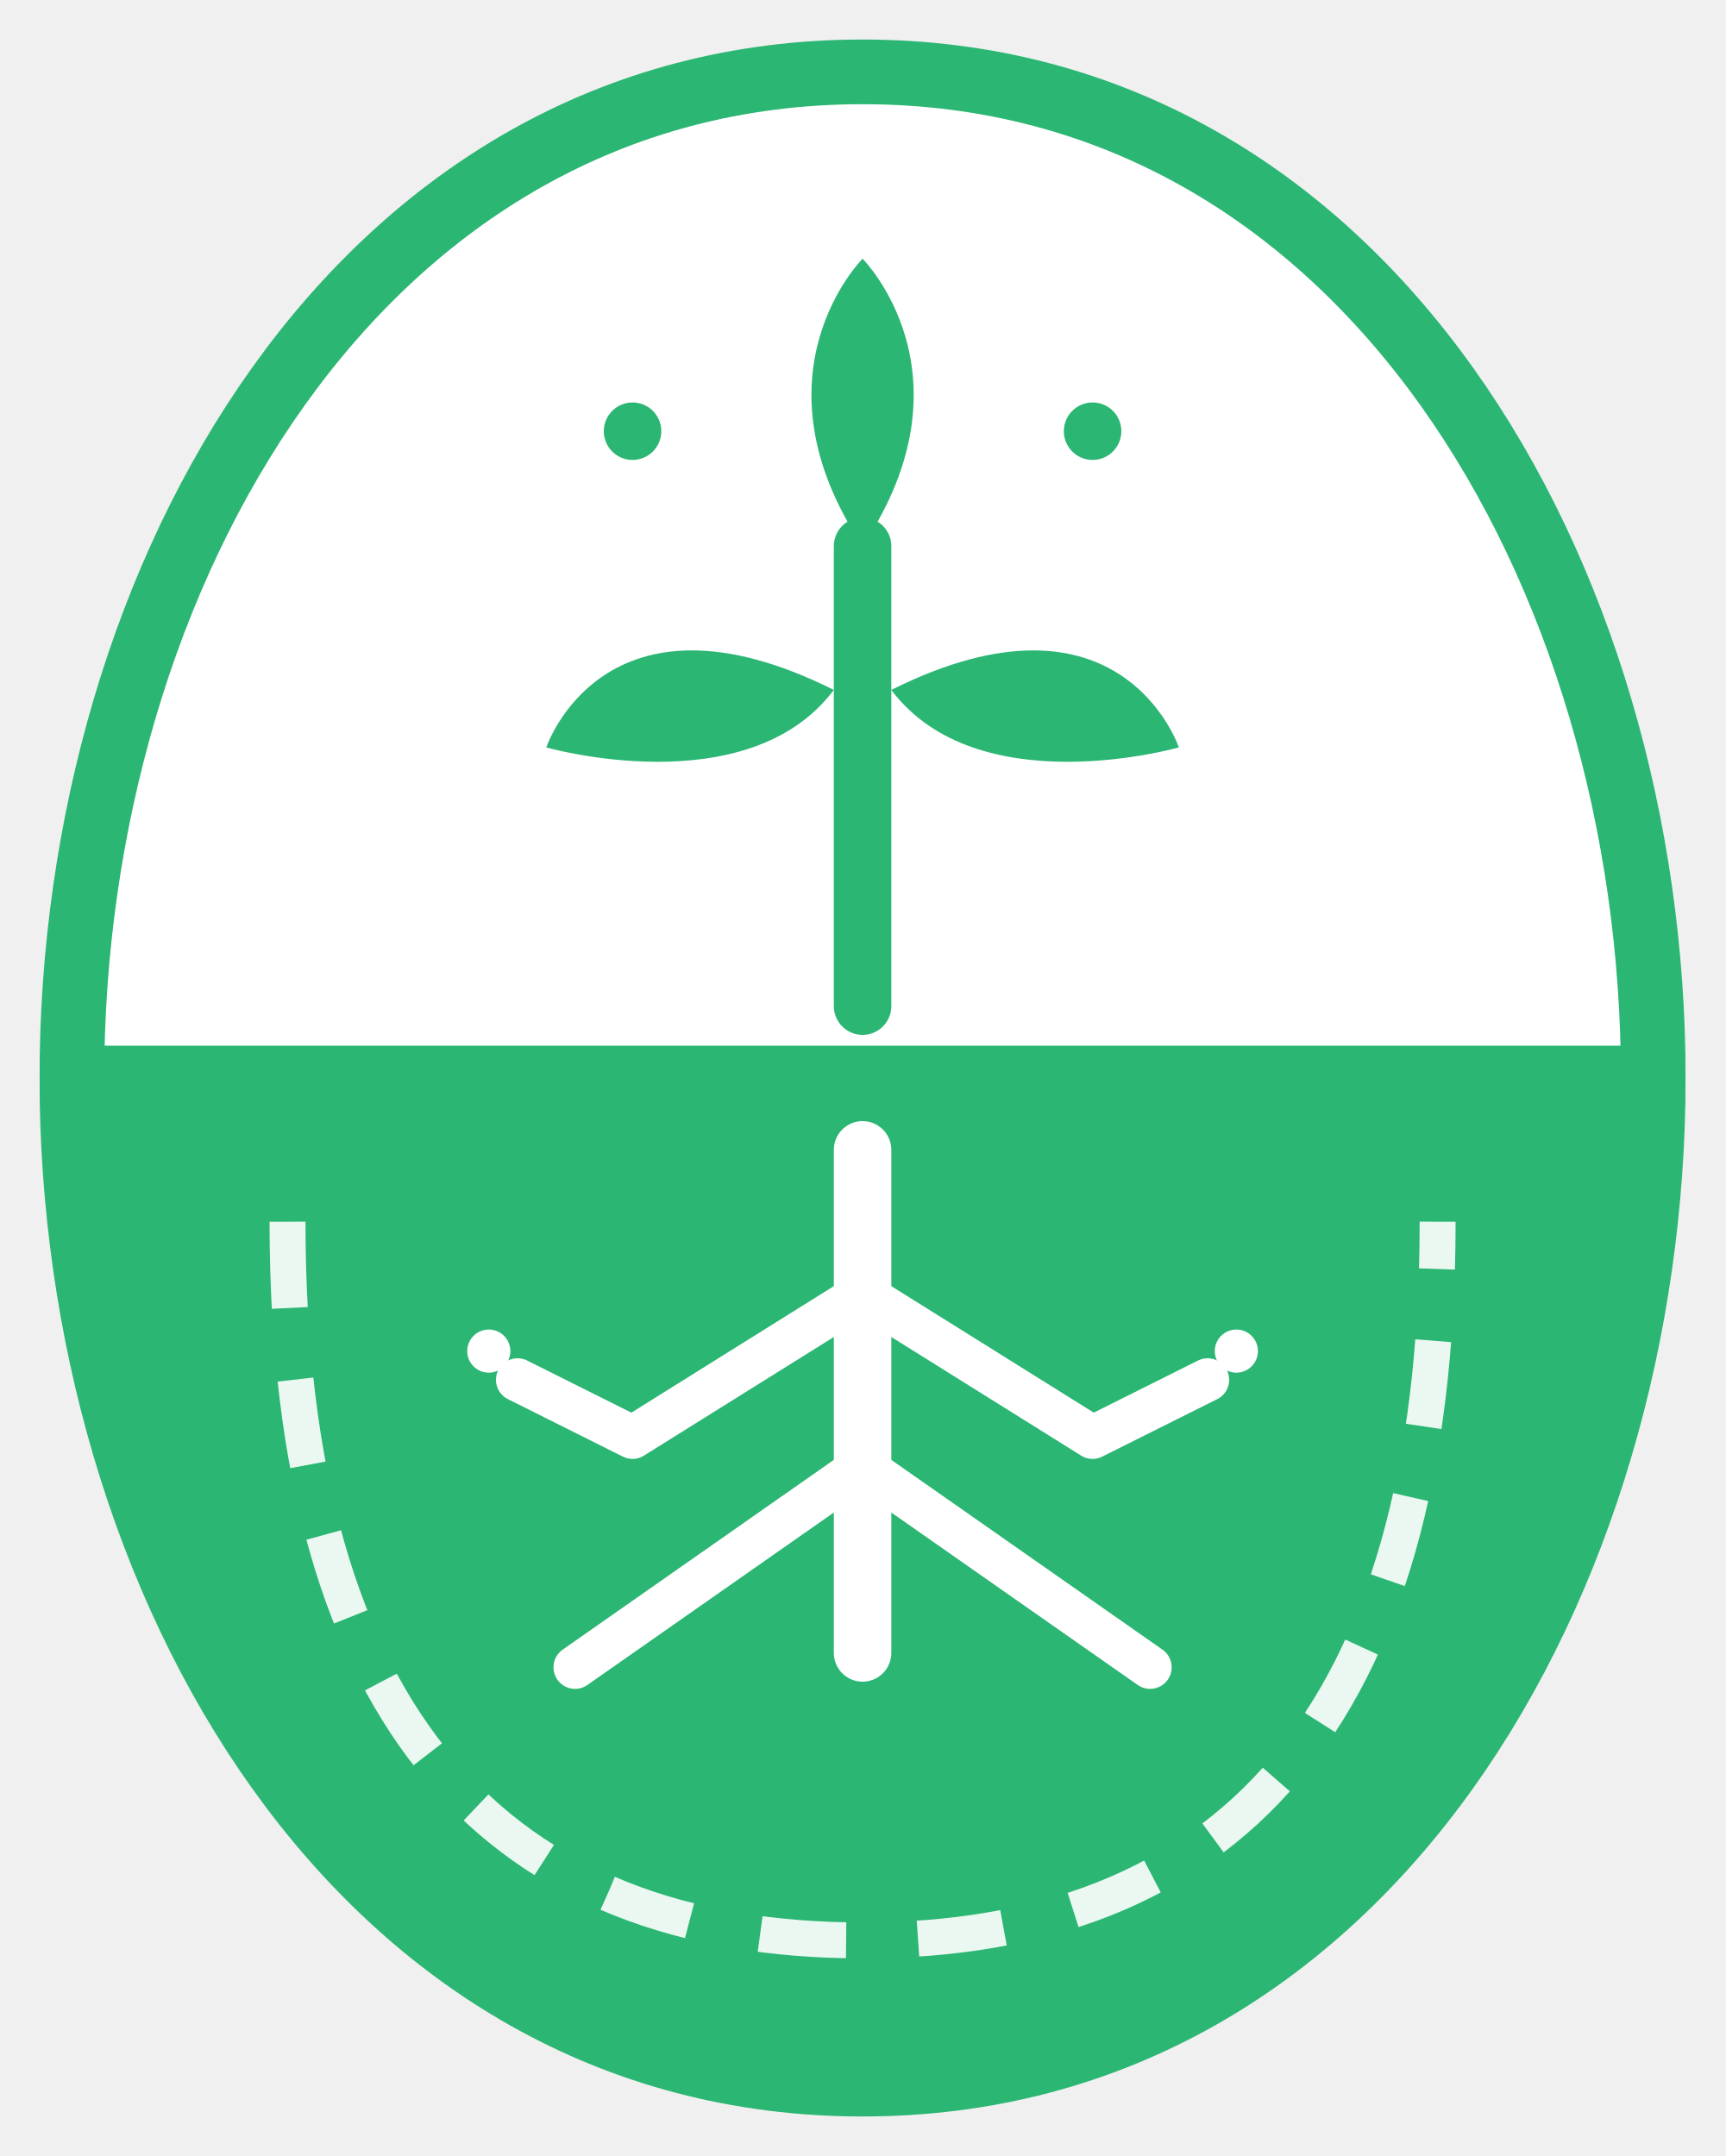
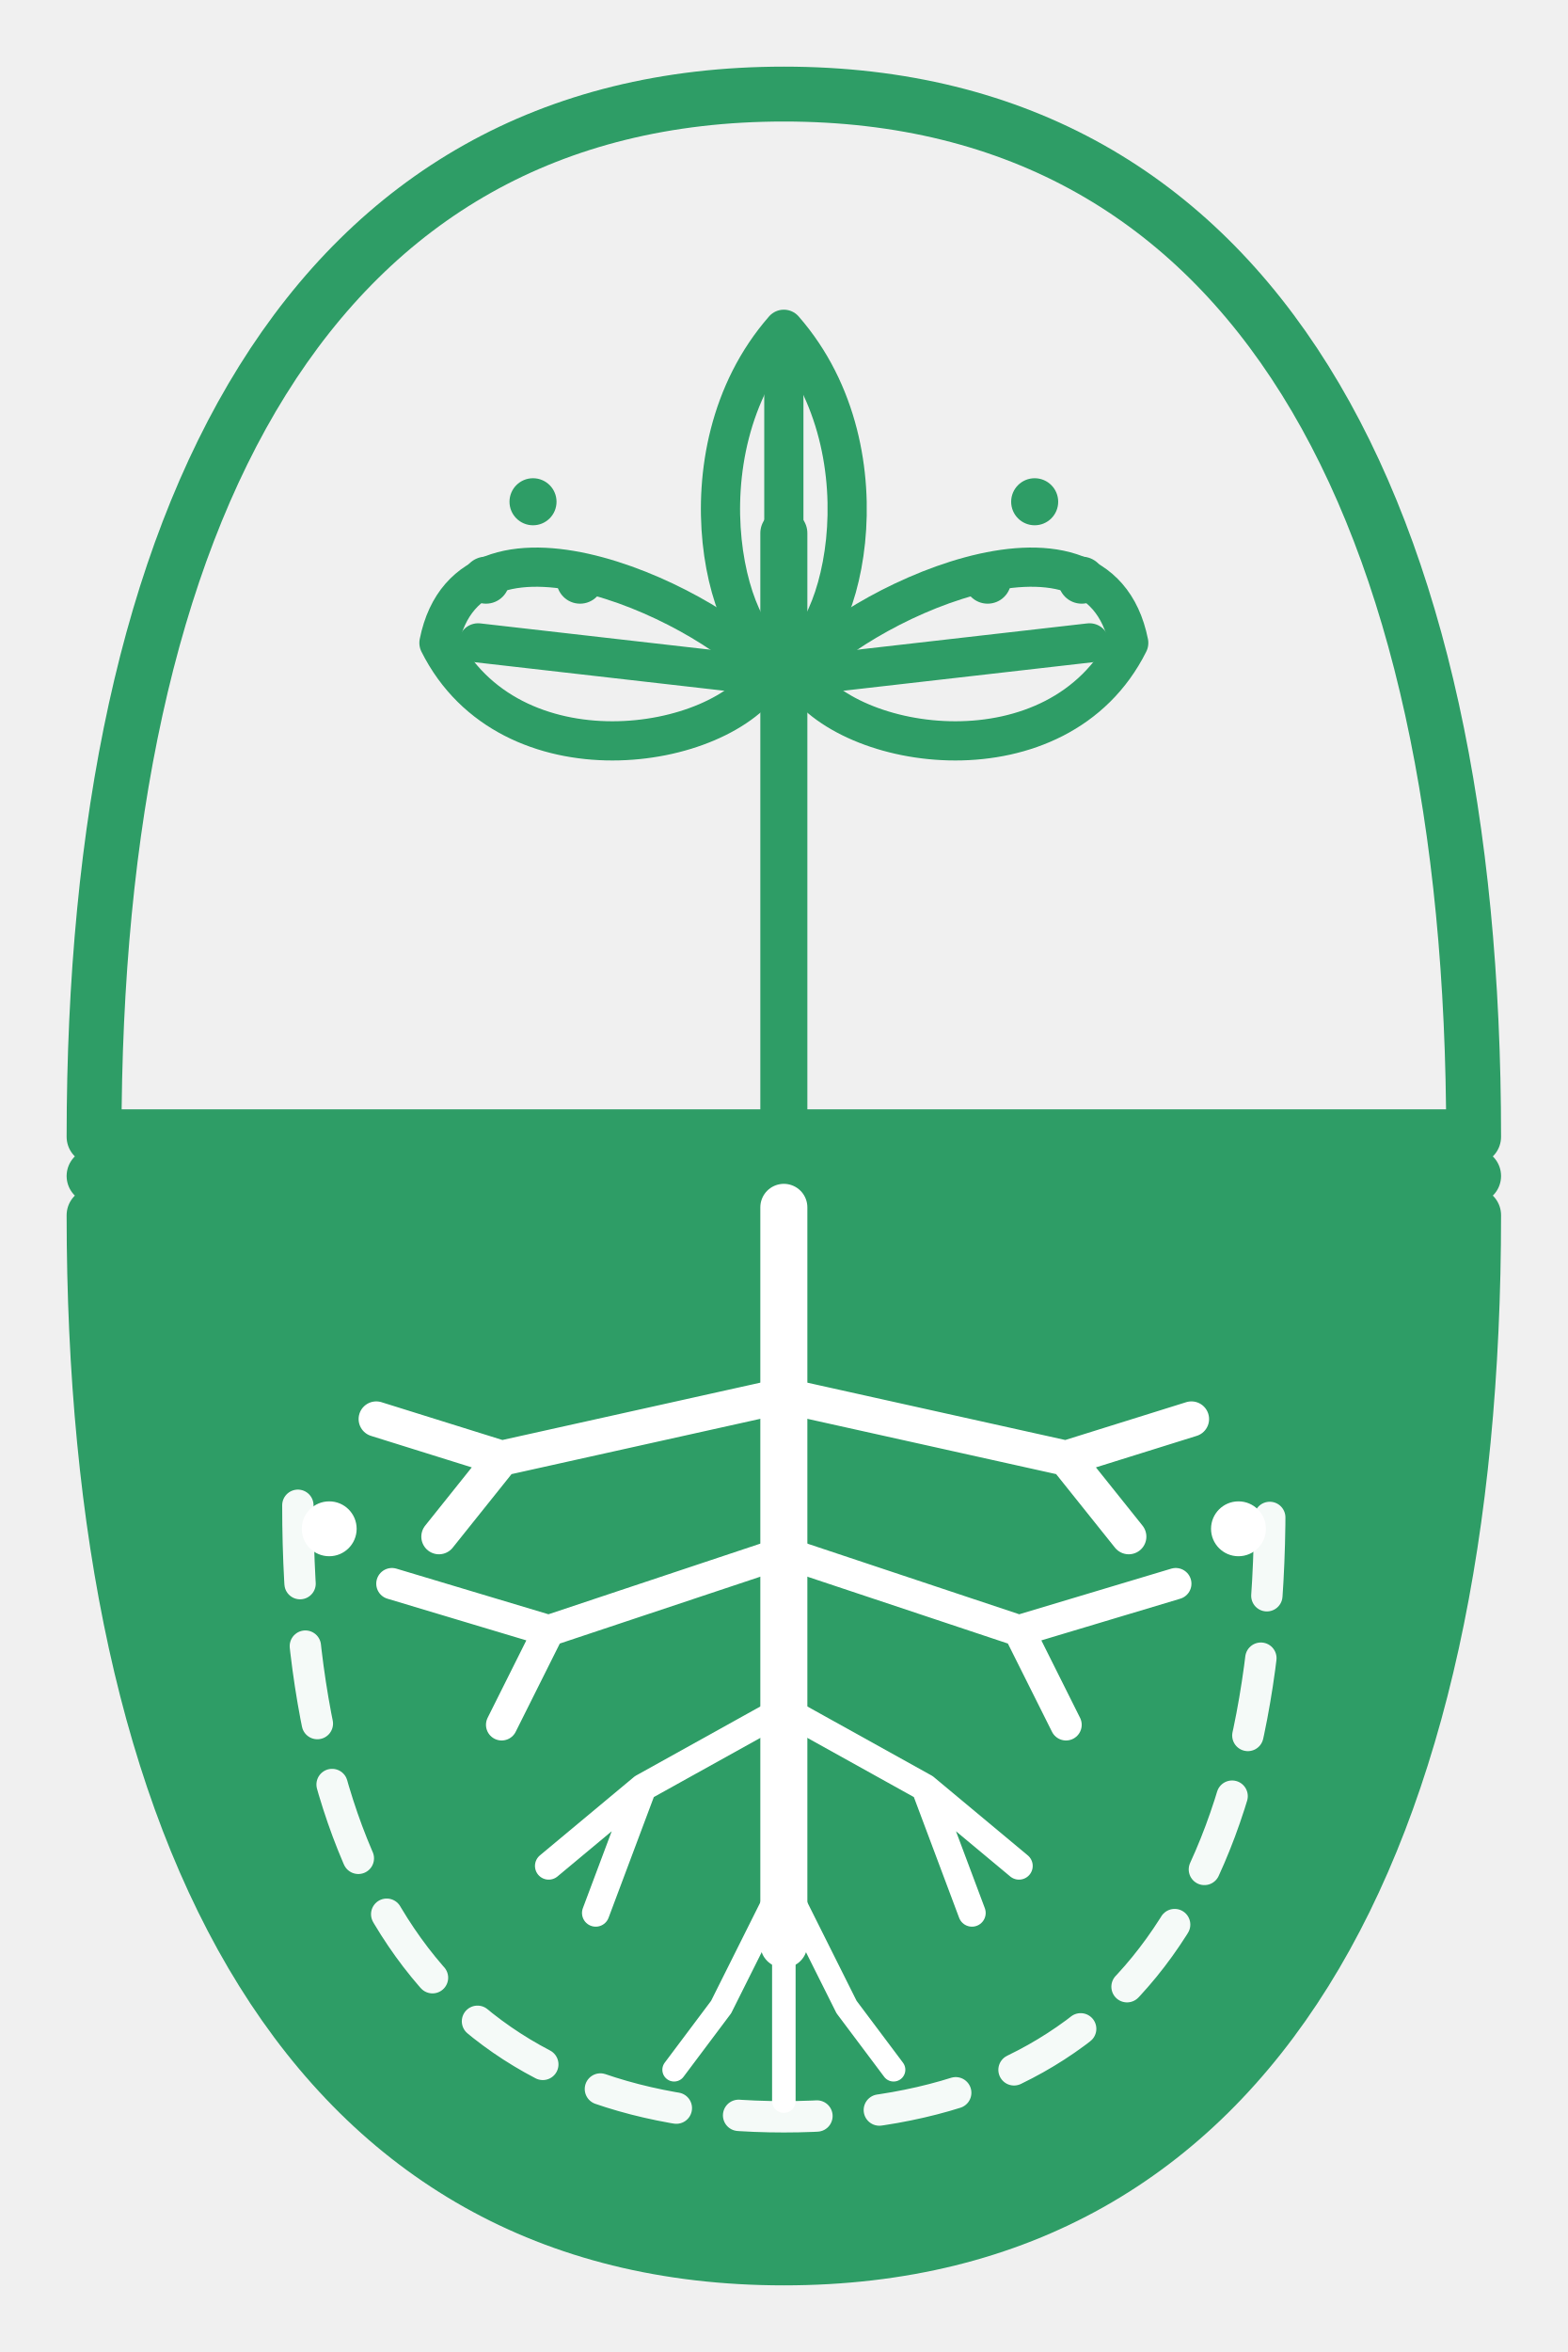
- <svg xmlns="http://www.w3.org/2000/svg" viewBox="0 0 120 150" width="100%" height="100%">
+ <svg xmlns="http://www.w3.org/2000/svg" viewBox="0 0 200 300" width="100%" height="100%" id="nectar-logo-svg">
  <defs>
-     <clipPath id="top-clip-solo">
-       <rect x="0" y="0" width="120" height="75" />
+     <style>
+       .logo-green-stroke { stroke: #2E9D66; fill: none; stroke-linecap: round; stroke-linejoin: round; }
+       .logo-green-fill { fill: #2E9D66; }
+       .logo-white-stroke { stroke: #FFFFFF; fill: none; stroke-linecap: round; stroke-linejoin: round; }
+       .logo-white-fill { fill: #FFFFFF; }
+     </style>
+     <clipPath id="top-oval-clip">
+       <path d="M 100 12 C 40 12, 12 65, 12 145 L 188 145 C 188 65, 160 12, 100 12 Z" />
    </clipPath>
-     <clipPath id="bottom-clip-solo">
-       <rect x="0" y="75" width="120" height="75" />
+     <clipPath id="bottom-oval-clip">
+       <path d="M 12 155 C 12 235, 40 288, 100 288 C 160 288, 188 235, 188 155 Z" />
    </clipPath>
  </defs>
-   <g clip-path="url(#top-clip-solo)">
-     <path d="M 60 5 C 25 5, 5 40, 5 75 L 115 75 C 115 40, 95 5, 60 5 Z" fill="#FFFFFF" stroke="#2BB673" stroke-width="4.5" />
+   <path id="top-frame" class="logo-green-stroke" d="M 100 12 C 40 12, 12 65, 12 145 L 188 145 C 188 65, 160 12, 100 12 Z" stroke-width="7" fill="#FFFFFF" />
+   <path id="bottom-frame" class="logo-green-stroke logo-green-fill" d="M 12 155 C 12 235, 40 288, 100 288 C 160 288, 188 235, 188 155 Z" stroke-width="7" />
+   <line id="divider-line" class="logo-green-stroke" x1="12" y1="150" x2="188" y2="150" stroke-width="7" />
+   <g id="top-plant-group">
+     <path id="plant-stem" class="logo-green-stroke" d="M 100 146 L 100 68" stroke-width="6" />
+     <path id="leaf-center-outline" class="logo-green-stroke" d="M 100 42 C 86 58, 93 84, 100 84 C 107 84, 114 58, 100 42 Z" stroke-width="5" fill="#FFFFFF" />
+     <path id="leaf-center-vein" class="logo-green-stroke" d="M 100 44 L 100 84" stroke-width="5" />
+     <path id="leaf-left-outline" class="logo-green-stroke" d="M 56 82 C 60 62, 92 78, 98 86 C 92 96, 65 100, 56 82 Z" stroke-width="5" fill="#FFFFFF" />
+     <path id="leaf-left-vein" class="logo-green-stroke" d="M 61 82 L 96 86" stroke-width="5" />
+     <path id="leaf-right-outline" class="logo-green-stroke" d="M 144 82 C 140 62, 108 78, 102 86 C 108 96, 135 100, 144 82 Z" stroke-width="5" fill="#FFFFFF" />
+     <path id="leaf-right-vein" class="logo-green-stroke" d="M 139 82 L 104 86" stroke-width="5" />
+     <g id="dots-top-left" class="logo-green-fill">
+       <circle cx="68" cy="64" r="3" />
+       <circle cx="62" cy="74" r="3" />
+       <circle cx="74" cy="74" r="3" />
+     </g>
+     <g id="dots-top-right" class="logo-green-fill">
+       <circle cx="132" cy="64" r="3" />
+       <circle cx="126" cy="74" r="3" />
+       <circle cx="138" cy="74" r="3" />
+     </g>
  </g>
-   <g clip-path="url(#bottom-clip-solo)">
-     <path d="M 5 75 C 5 110, 25 145, 60 145 C 95 145, 115 110, 115 75 Z" fill="#2BB673" stroke="#2BB673" stroke-width="4.5" />
+   <g id="bottom-roots-group">
+     <path id="root-taproot" class="logo-white-stroke" d="M 100 154 L 100 248" stroke-width="6" />
+     <path id="root-branch-1l" class="logo-white-stroke" d="M 100 178 L 64 186 M 64 186 L 48 181 M 64 186 L 56 196" stroke-width="4.5" />
+     <path id="root-branch-1r" class="logo-white-stroke" d="M 100 178 L 136 186 M 136 186 L 152 181 M 136 186 L 144 196" stroke-width="4.5" />
+     <path id="root-branch-2l" class="logo-white-stroke" d="M 100 198 L 70 208 M 70 208 L 50 202 M 70 208 L 64 220" stroke-width="4" />
+     <path id="root-branch-2r" class="logo-white-stroke" d="M 100 198 L 130 208 M 130 208 L 150 202 M 130 208 L 136 220" stroke-width="4" />
+     <path id="root-branch-3l" class="logo-white-stroke" d="M 100 218 L 82 228 M 82 228 L 70 238 M 82 228 L 76 244" stroke-width="3.5" />
+     <path id="root-branch-3r" class="logo-white-stroke" d="M 100 218 L 118 228 M 118 228 L 130 238 M 118 228 L 124 244" stroke-width="3.5" />
+     <path id="root-tips-l" class="logo-white-stroke" d="M 100 240 L 92 256 M 92 256 L 86 264" stroke-width="3" />
+     <path id="root-tips-r" class="logo-white-stroke" d="M 100 240 L 108 256 M 108 256 L 114 264" stroke-width="3" />
+     <path id="root-tips-c" class="logo-white-stroke" d="M 100 248 L 100 268" stroke-width="3" />
+     <path id="root-dashed-contour" class="logo-white-stroke" d="M 38 192 C 38 245, 60 270, 100 270 C 140 270, 162 245, 162 192" stroke-width="4" stroke-dasharray="10,8" opacity="0.95" />
+     <circle id="dot-bottom-l" class="logo-white-fill" cx="158" cy="195" r="3.5" />
+     <circle id="dot-bottom-r" class="logo-white-fill" cx="42" cy="195" r="3.5" />
  </g>
-   <line x1="5" y1="75" x2="115" y2="75" stroke="#2BB673" stroke-width="4" />
-   <path d="M 60 70 L 60 38" stroke="#2BB673" stroke-width="4" stroke-linecap="round" />
-   <path d="M 60 38 C 52 26, 60 18, 60 18 C 60 18, 68 26, 60 38 Z" fill="#2BB673" />
-   <path d="M 58 48 C 42 40, 38 52, 38 52 C 38 52, 52 56, 58 48 Z" fill="#2BB673" />
-   <path d="M 62 48 C 78 40, 82 52, 82 52 C 82 52, 68 56, 62 48 Z" fill="#2BB673" />
-   <circle cx="44" cy="30" r="2" fill="#2BB673" />
-   <circle cx="76" cy="30" r="2" fill="#2BB673" />
-   <circle cx="60" cy="24" r="1.5" fill="#2BB673" />
-   <path d="M 60 80 L 60 115" stroke="#FFFFFF" stroke-width="4" stroke-linecap="round" />
-   <path d="M 60 90 L 44 100 M 60 102 L 40 116 M 44 100 L 36 96" stroke="#FFFFFF" stroke-width="3" stroke-linecap="round" stroke-linejoin="round" />
-   <path d="M 60 90 L 76 100 M 60 102 L 80 116 M 76 100 L 84 96" stroke="#FFFFFF" stroke-width="3" stroke-linecap="round" stroke-linejoin="round" />
-   <path d="M 20 85 C 20 120, 35 135, 60 135 C 85 135, 100 120, 100 85" fill="none" stroke="#FFFFFF" stroke-width="2.5" stroke-dasharray="6,5" opacity="0.9" />
-   <circle cx="34" cy="94" r="1.5" fill="#FFFFFF" />
-   <circle cx="86" cy="94" r="1.5" fill="#FFFFFF" />
</svg>
